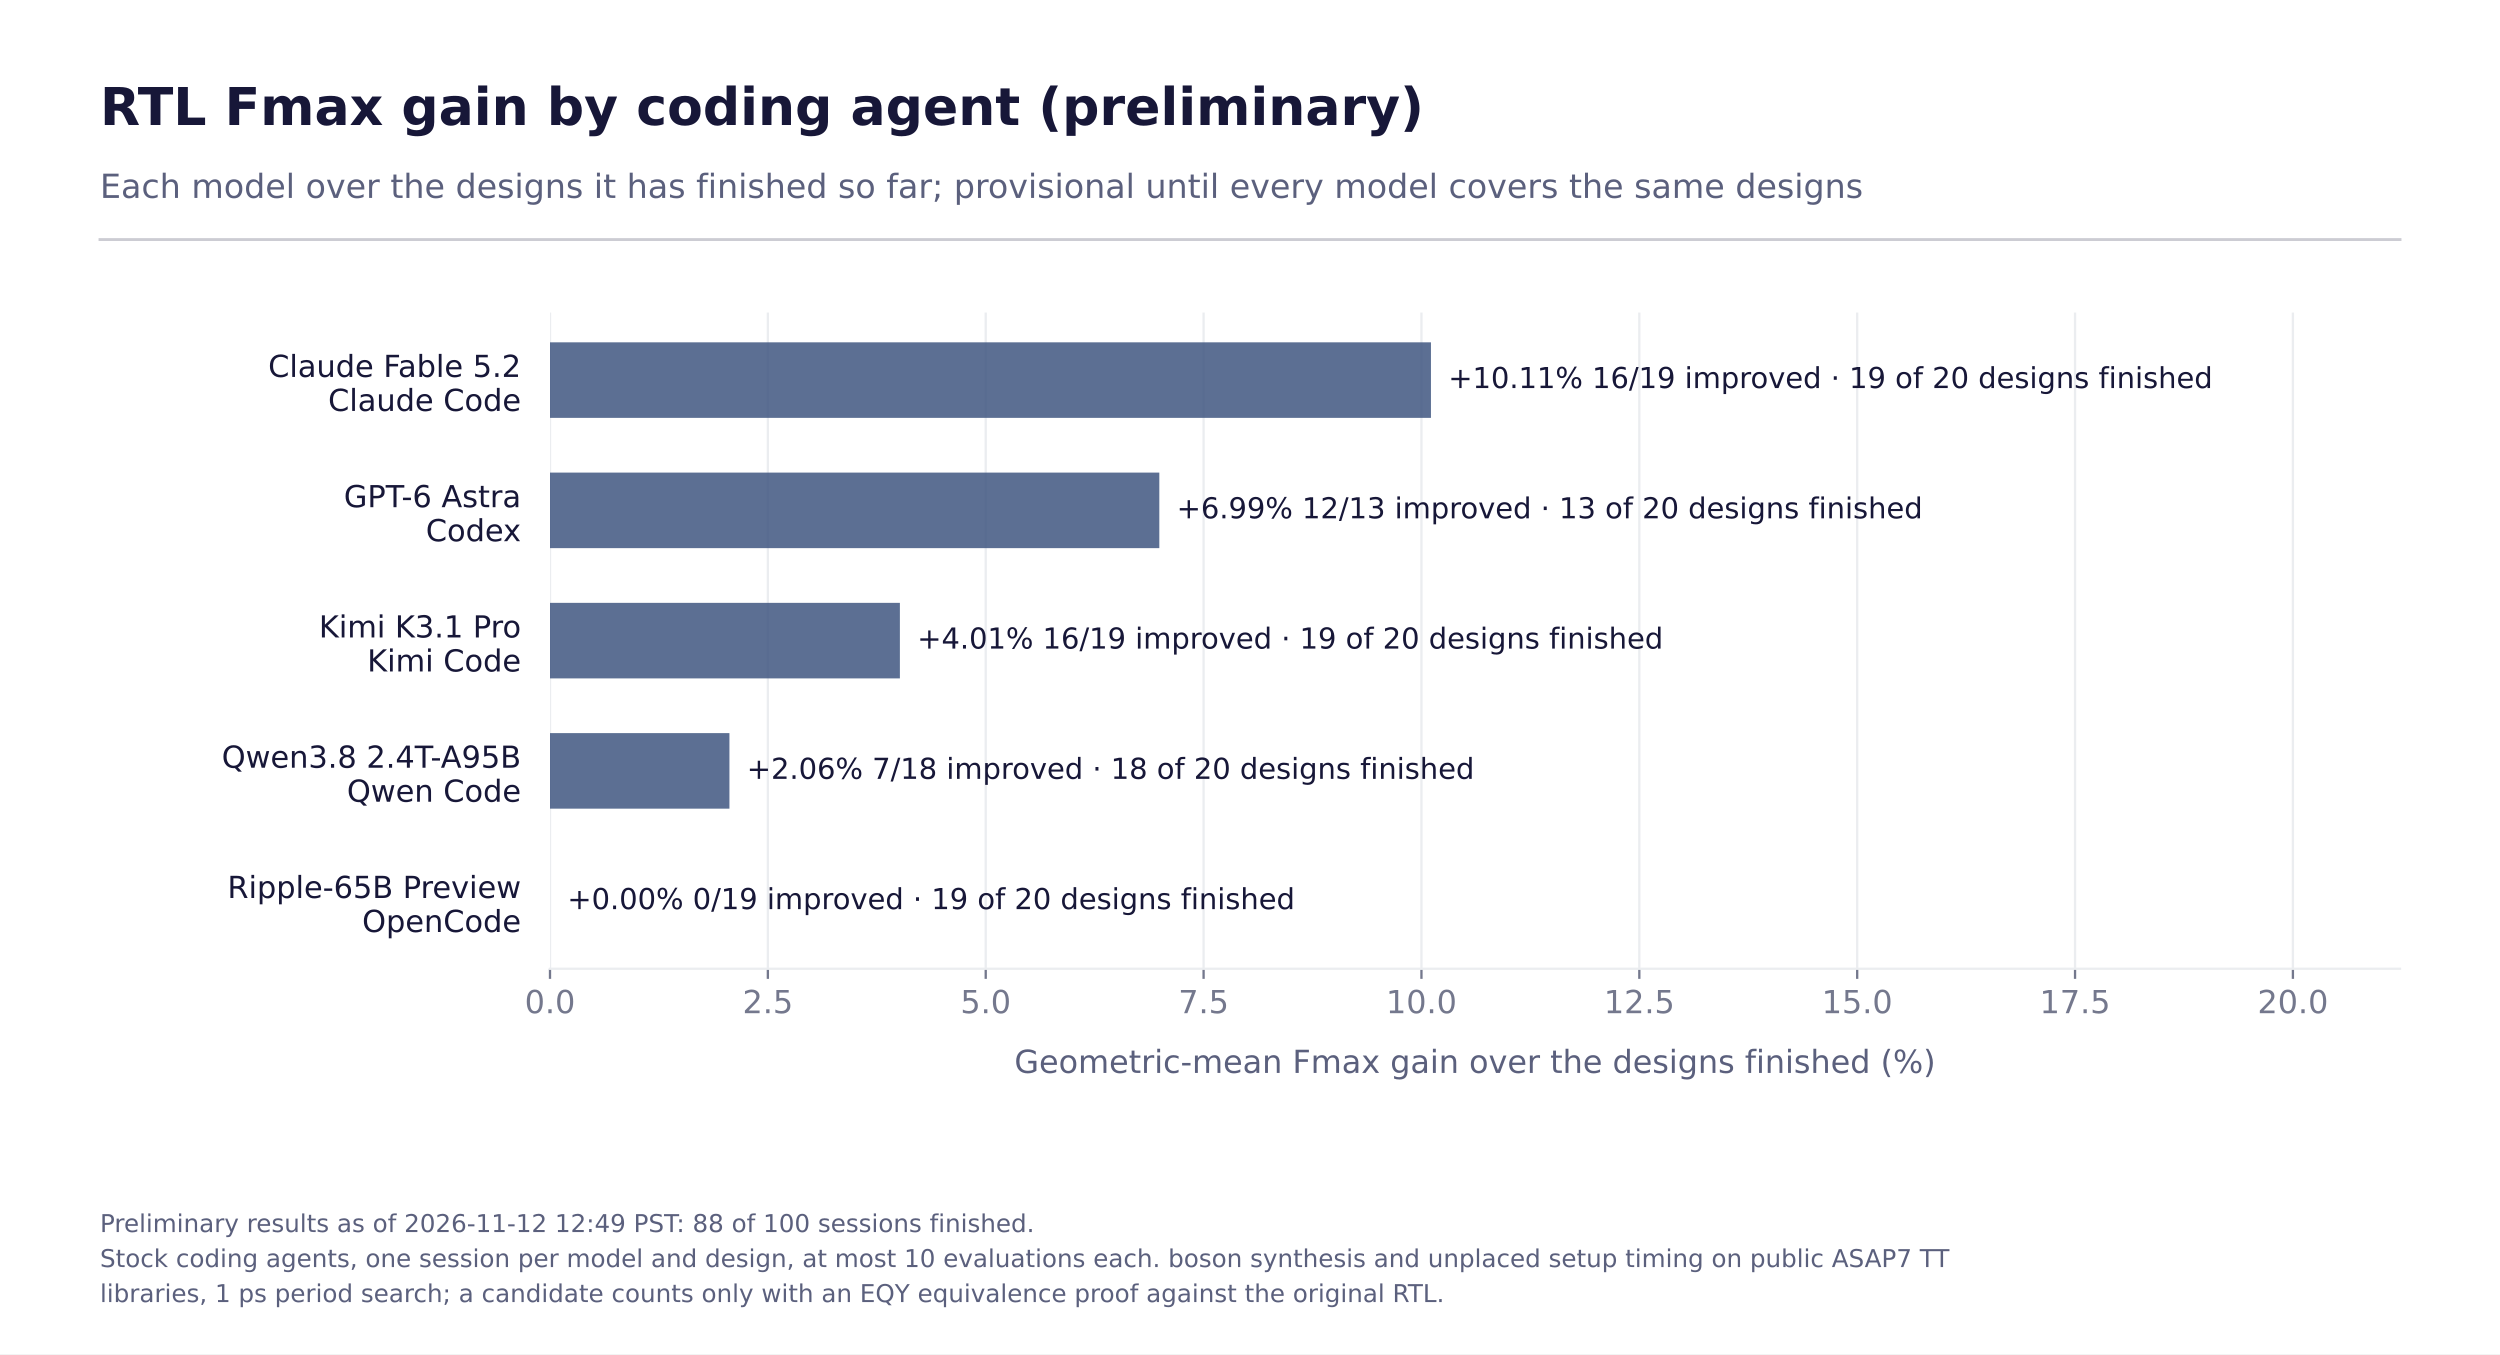
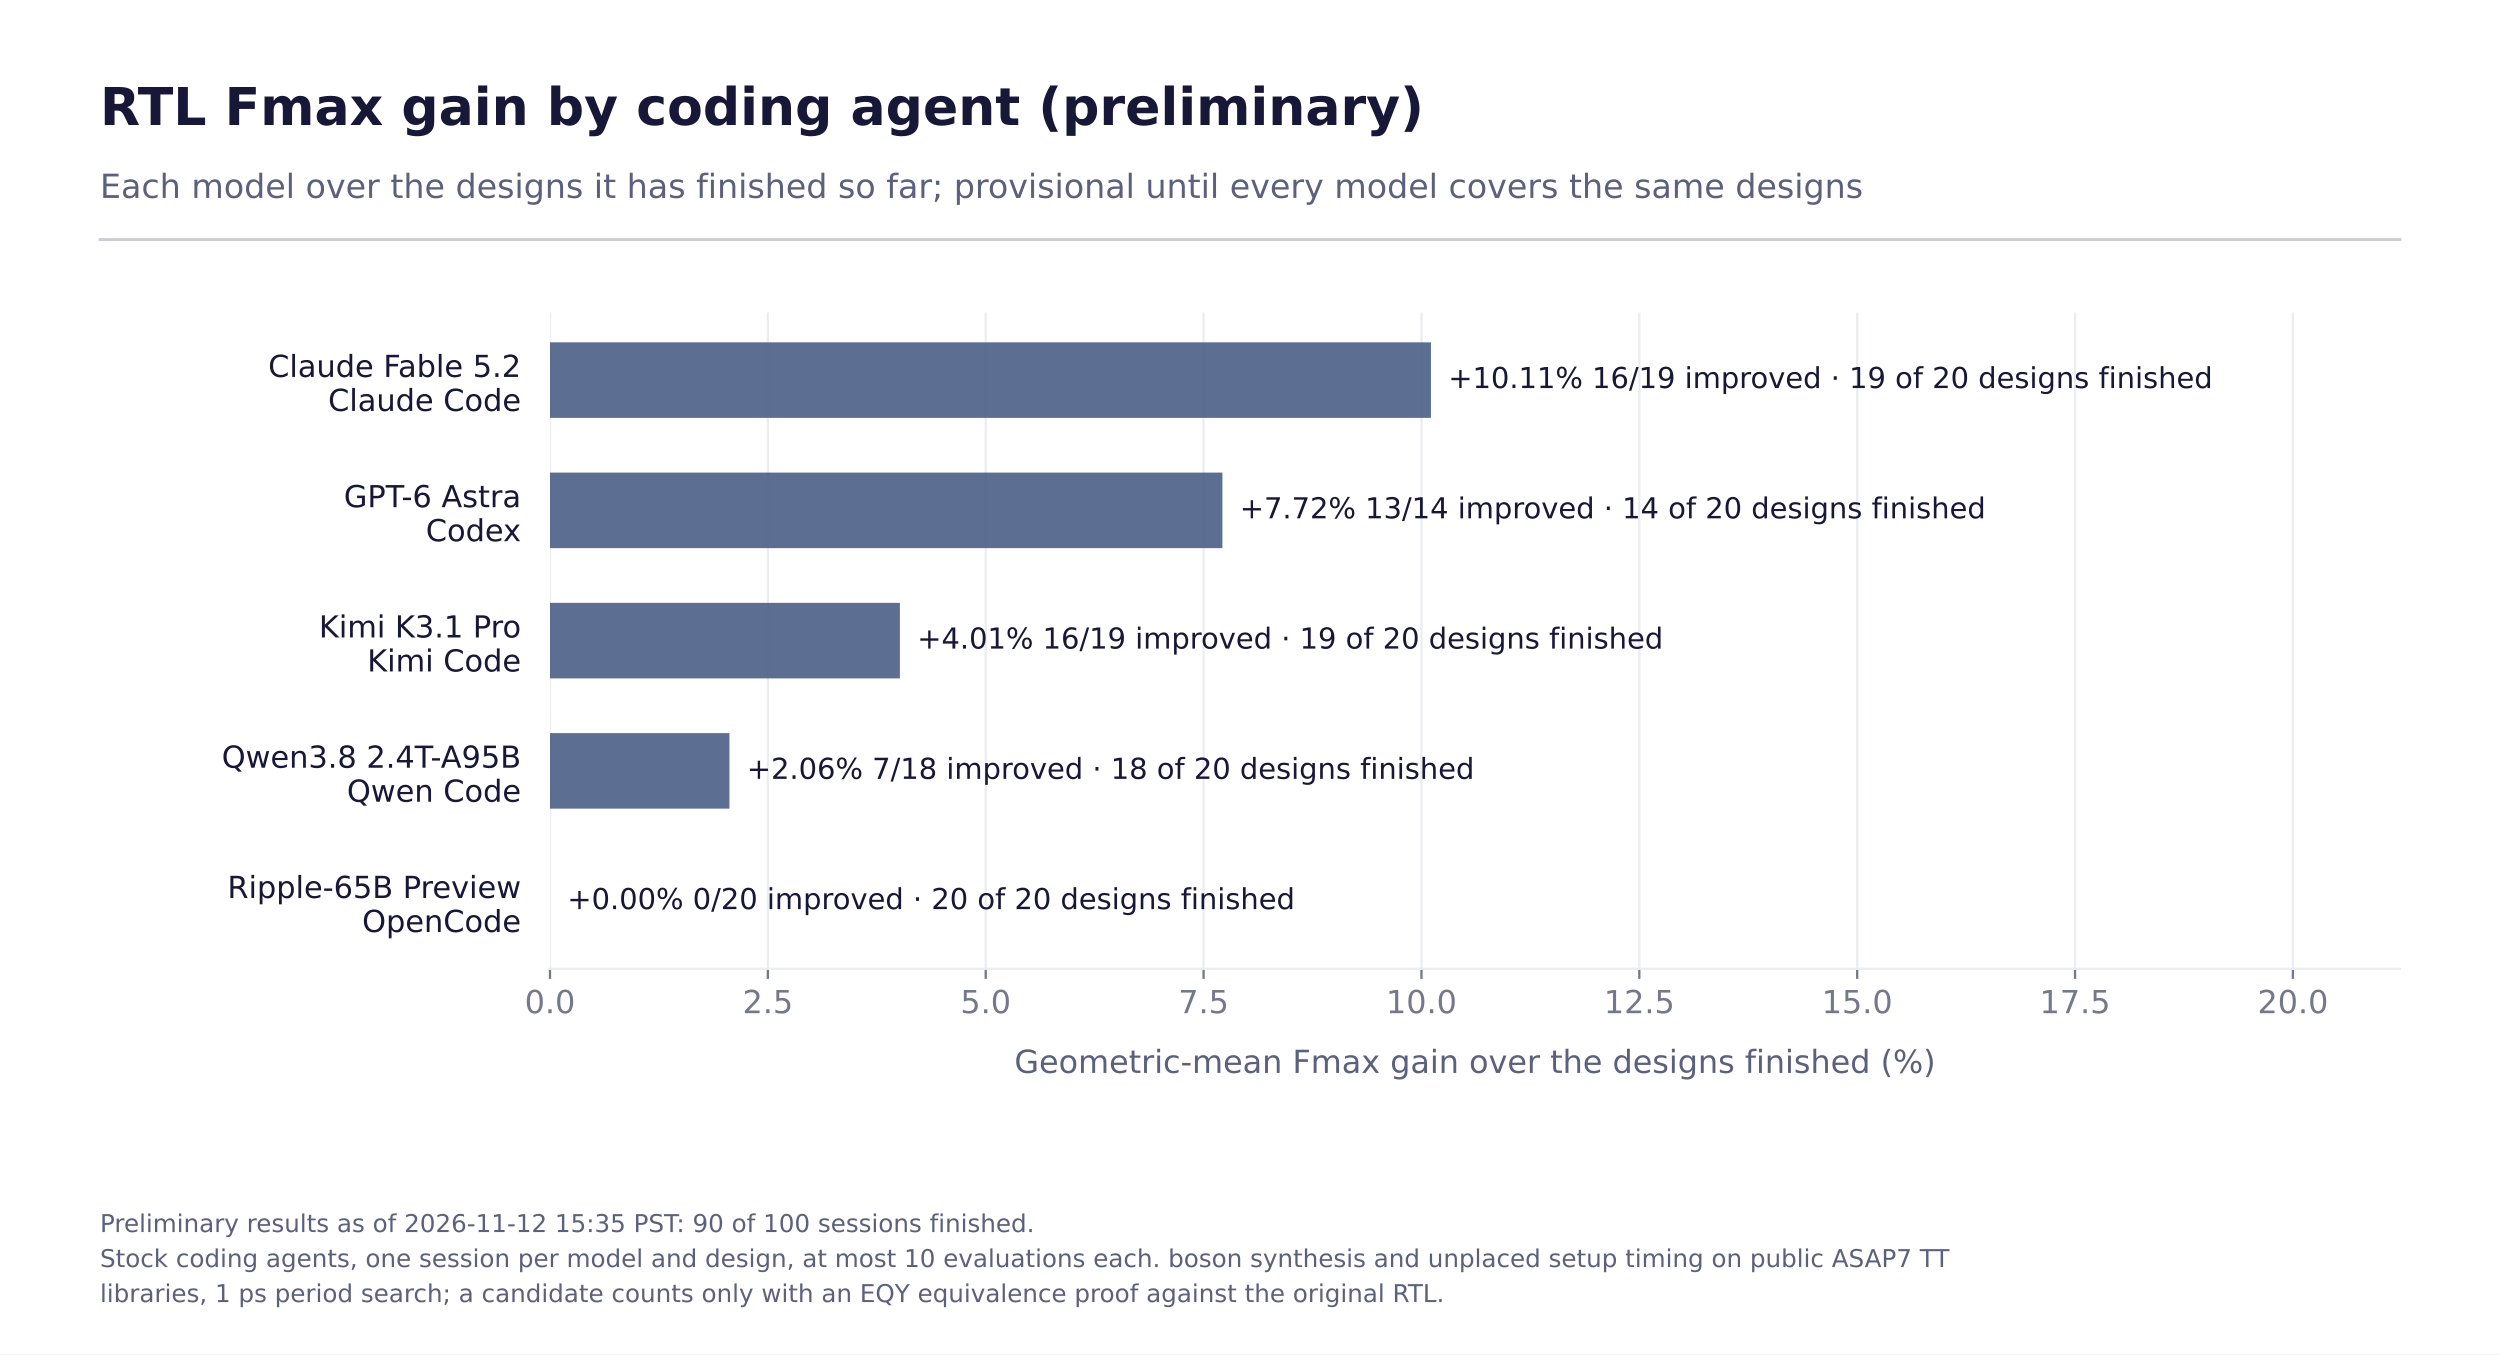
<svg xmlns="http://www.w3.org/2000/svg" xmlns:xlink="http://www.w3.org/1999/xlink" width="864pt" height="468pt" viewBox="0 0 864 468" version="1.1">
  <defs>
    <style type="text/css">*{stroke-linejoin: round; stroke-linecap: butt}</style>
  </defs>
  <g id="figure_1">
    <g id="patch_1">
      <path d="M 0 468  L 864 468  L 864 0  L 0 0  z " style="fill: #ffffff" />
    </g>
    <g id="axes_1">
      <g id="patch_2">
        <path d="M 190.08 334.8  L 829.44 334.8  L 829.44 108  L 190.08 108  z " style="fill: #ffffff" />
      </g>
      <g id="matplotlib.axis_1">
        <g id="xtick_1">
          <g id="line2d_1">
            <path d="M 190.08 334.8  L 190.08 108  " clip-path="url(#p4ebb32de9a)" style="fill: none; stroke: #ebedf0; stroke-width: 0.8; stroke-linecap: square" />
          </g>
          <g id="line2d_2">
            <defs>
              <path id="m93d353a957" d="M 0 0  L 0 3.5  " style="stroke: #74788d; stroke-width: 0.8" />
            </defs>
            <g>
              <use xlink:href="#m93d353a957" x="190.08" y="334.8" style="fill: #74788d; stroke: #74788d; stroke-width: 0.8" />
            </g>
          </g>
          <g id="text_1">
            <text style="fill: #74788d; font: 11px 'DejaVu Sans'; text-anchor: middle" x="190.08" y="350.158" transform="rotate(-0 190.08 350.1583)">0.0</text>
          </g>
        </g>
        <g id="xtick_2">
          <g id="line2d_3">
            <path d="M 265.374 334.8  L 265.374 108  " clip-path="url(#p4ebb32de9a)" style="fill: none; stroke: #ebedf0; stroke-width: 0.8; stroke-linecap: square" />
          </g>
          <g id="line2d_4">
            <g>
              <use xlink:href="#m93d353a957" x="265.374" y="334.8" style="fill: #74788d; stroke: #74788d; stroke-width: 0.8" />
            </g>
          </g>
          <g id="text_2">
            <text style="fill: #74788d; font: 11px 'DejaVu Sans'; text-anchor: middle" x="265.374" y="350.158" transform="rotate(-0 265.3736 350.1583)">2.5</text>
          </g>
        </g>
        <g id="xtick_3">
          <g id="line2d_5">
            <path d="M 340.667 334.8  L 340.667 108  " clip-path="url(#p4ebb32de9a)" style="fill: none; stroke: #ebedf0; stroke-width: 0.8; stroke-linecap: square" />
          </g>
          <g id="line2d_6">
            <g>
              <use xlink:href="#m93d353a957" x="340.667" y="334.8" style="fill: #74788d; stroke: #74788d; stroke-width: 0.8" />
            </g>
          </g>
          <g id="text_3">
            <text style="fill: #74788d; font: 11px 'DejaVu Sans'; text-anchor: middle" x="340.667" y="350.158" transform="rotate(-0 340.6672 350.1583)">5.0</text>
          </g>
        </g>
        <g id="xtick_4">
          <g id="line2d_7">
            <path d="M 415.961 334.8  L 415.961 108  " clip-path="url(#p4ebb32de9a)" style="fill: none; stroke: #ebedf0; stroke-width: 0.8; stroke-linecap: square" />
          </g>
          <g id="line2d_8">
            <g>
              <use xlink:href="#m93d353a957" x="415.961" y="334.8" style="fill: #74788d; stroke: #74788d; stroke-width: 0.8" />
            </g>
          </g>
          <g id="text_4">
            <text style="fill: #74788d; font: 11px 'DejaVu Sans'; text-anchor: middle" x="415.961" y="350.158" transform="rotate(-0 415.9608 350.1583)">7.5</text>
          </g>
        </g>
        <g id="xtick_5">
          <g id="line2d_9">
            <path d="M 491.254 334.8  L 491.254 108  " clip-path="url(#p4ebb32de9a)" style="fill: none; stroke: #ebedf0; stroke-width: 0.8; stroke-linecap: square" />
          </g>
          <g id="line2d_10">
            <g>
              <use xlink:href="#m93d353a957" x="491.254" y="334.8" style="fill: #74788d; stroke: #74788d; stroke-width: 0.8" />
            </g>
          </g>
          <g id="text_5">
            <text style="fill: #74788d; font: 11px 'DejaVu Sans'; text-anchor: middle" x="491.254" y="350.158" transform="rotate(-0 491.2543 350.1583)">10.0</text>
          </g>
        </g>
        <g id="xtick_6">
          <g id="line2d_11">
            <path d="M 566.548 334.8  L 566.548 108  " clip-path="url(#p4ebb32de9a)" style="fill: none; stroke: #ebedf0; stroke-width: 0.8; stroke-linecap: square" />
          </g>
          <g id="line2d_12">
            <g>
              <use xlink:href="#m93d353a957" x="566.548" y="334.8" style="fill: #74788d; stroke: #74788d; stroke-width: 0.8" />
            </g>
          </g>
          <g id="text_6">
            <text style="fill: #74788d; font: 11px 'DejaVu Sans'; text-anchor: middle" x="566.548" y="350.158" transform="rotate(-0 566.5479 350.1583)">12.5</text>
          </g>
        </g>
        <g id="xtick_7">
          <g id="line2d_13">
            <path d="M 641.842 334.8  L 641.842 108  " clip-path="url(#p4ebb32de9a)" style="fill: none; stroke: #ebedf0; stroke-width: 0.8; stroke-linecap: square" />
          </g>
          <g id="line2d_14">
            <g>
              <use xlink:href="#m93d353a957" x="641.842" y="334.8" style="fill: #74788d; stroke: #74788d; stroke-width: 0.8" />
            </g>
          </g>
          <g id="text_7">
            <text style="fill: #74788d; font: 11px 'DejaVu Sans'; text-anchor: middle" x="641.842" y="350.158" transform="rotate(-0 641.8415 350.1583)">15.0</text>
          </g>
        </g>
        <g id="xtick_8">
          <g id="line2d_15">
            <path d="M 717.135 334.8  L 717.135 108  " clip-path="url(#p4ebb32de9a)" style="fill: none; stroke: #ebedf0; stroke-width: 0.8; stroke-linecap: square" />
          </g>
          <g id="line2d_16">
            <g>
              <use xlink:href="#m93d353a957" x="717.135" y="334.8" style="fill: #74788d; stroke: #74788d; stroke-width: 0.8" />
            </g>
          </g>
          <g id="text_8">
            <text style="fill: #74788d; font: 11px 'DejaVu Sans'; text-anchor: middle" x="717.135" y="350.158" transform="rotate(-0 717.1351 350.1583)">17.5</text>
          </g>
        </g>
        <g id="xtick_9">
          <g id="line2d_17">
            <path d="M 792.429 334.8  L 792.429 108  " clip-path="url(#p4ebb32de9a)" style="fill: none; stroke: #ebedf0; stroke-width: 0.8; stroke-linecap: square" />
          </g>
          <g id="line2d_18">
            <g>
              <use xlink:href="#m93d353a957" x="792.429" y="334.8" style="fill: #74788d; stroke: #74788d; stroke-width: 0.8" />
            </g>
          </g>
          <g id="text_9">
            <text style="fill: #74788d; font: 11px 'DejaVu Sans'; text-anchor: middle" x="792.429" y="350.158" transform="rotate(-0 792.4287 350.1583)">20.0</text>
          </g>
        </g>
        <g id="text_10">
          <text style="fill: #5b607d; font: 11px 'DejaVu Sans'; text-anchor: middle" x="509.76" y="370.804" transform="rotate(-0 509.76 370.8042)">Geometric-mean Fmax gain over the designs finished (%)</text>
        </g>
      </g>
      <g id="matplotlib.axis_2">
        <g id="ytick_1">
          <g id="line2d_19" />
          <g id="text_11">
            <text style="fill: #171738; font: 10.5px 'DejaVu Sans'" transform="translate(92.68391 130.2724)">Claude Fable 5.2</text>
            <text style="fill: #171738; font: 10.5px 'DejaVu Sans'" transform="translate(113.3952 142.0301)">Claude Code</text>
          </g>
        </g>
        <g id="ytick_2">
          <g id="line2d_20" />
          <g id="text_12">
            <text style="fill: #171738; font: 10.5px 'DejaVu Sans'" transform="translate(118.8322 175.2903)">GPT-6 Astra</text>
            <text style="fill: #171738; font: 10.5px 'DejaVu Sans'" transform="translate(147.1658 187.048)">Codex</text>
          </g>
        </g>
        <g id="ytick_3">
          <g id="line2d_21" />
          <g id="text_13">
            <text style="fill: #171738; font: 10.5px 'DejaVu Sans'" transform="translate(110.2222 220.3082)">Kimi K3.1 Pro</text>
            <text style="fill: #171738; font: 10.5px 'DejaVu Sans'" transform="translate(126.9123 232.0659)">Kimi Code</text>
          </g>
        </g>
        <g id="ytick_4">
          <g id="line2d_22" />
          <g id="text_14">
            <text style="fill: #171738; font: 10.5px 'DejaVu Sans'" transform="translate(76.62383 265.326)">Qwen3.8 2.4T-A95B</text>
            <text style="fill: #171738; font: 10.5px 'DejaVu Sans'" transform="translate(119.892 277.0837)">Qwen Code</text>
          </g>
        </g>
        <g id="ytick_5">
          <g id="line2d_23" />
          <g id="text_15">
            <text style="fill: #171738; font: 10.5px 'DejaVu Sans'" transform="translate(78.59914 310.3439)">Ripple-65B Preview</text>
            <text style="fill: #171738; font: 10.5px 'DejaVu Sans'" transform="translate(125.1502 322.1016)">OpenCode</text>
          </g>
        </g>
      </g>
      <g id="patch_3">
        <path d="M 190.08 118.309  L 494.537 118.309  L 494.537 144.419  L 190.08 144.419  z " clip-path="url(#p4ebb32de9a)" style="fill: #3f5680; opacity: 0.85" />
      </g>
      <g id="patch_4">
-         <path d="M 190.08 163.327  L 400.661 163.327  L 400.661 189.437  L 190.08 189.437  z " clip-path="url(#p4ebb32de9a)" style="fill: #3f5680; opacity: 0.85" />
+         <path d="M 190.08 163.327  L 422.466 163.327  L 422.466 189.437  L 190.08 189.437  z " clip-path="url(#p4ebb32de9a)" style="fill: #3f5680; opacity: 0.85" />
      </g>
      <g id="patch_5">
        <path d="M 190.08 208.345  L 311.001 208.345  L 311.001 234.455  L 190.08 234.455  z " clip-path="url(#p4ebb32de9a)" style="fill: #3f5680; opacity: 0.85" />
      </g>
      <g id="patch_6">
        <path d="M 190.08 253.363  L 252.092 253.363  L 252.092 279.473  L 190.08 279.473  z " clip-path="url(#p4ebb32de9a)" style="fill: #3f5680; opacity: 0.85" />
      </g>
      <g id="patch_7">
        <path d="M 190.08 298.381  L 190.08 298.381  L 190.08 324.491  L 190.08 324.491  z " clip-path="url(#p4ebb32de9a)" style="fill: #3f5680; opacity: 0.85" />
      </g>
      <g id="patch_8">
        <path d="M 190.08 334.8  L 829.44 334.8  " style="fill: none; stroke: #ebedf0; stroke-width: 0.8; stroke-linejoin: miter; stroke-linecap: square" />
      </g>
      <g id="text_16">
        <text style="fill: #171738; font: 10px 'DejaVu Sans'; text-anchor: start" x="500.537" y="134.124" transform="rotate(-0 500.5371 134.1236)">+10.11%   16/19 improved · 19 of 20 designs finished</text>
      </g>
      <g id="text_17">
-         <text style="fill: #171738; font: 10px 'DejaVu Sans'; text-anchor: start" x="406.661" y="179.142" transform="rotate(-0 406.6611 179.1415)">+6.99%   12/13 improved · 13 of 20 designs finished</text>
+         <text style="fill: #171738; font: 10px 'DejaVu Sans'; text-anchor: start" x="428.466" y="179.142" transform="rotate(-0 428.4661 179.1415)">+7.72%   13/14 improved · 14 of 20 designs finished</text>
      </g>
      <g id="text_18">
        <text style="fill: #171738; font: 10px 'DejaVu Sans'; text-anchor: start" x="317.001" y="224.159" transform="rotate(-0 317.0015 224.1594)">+4.01%   16/19 improved · 19 of 20 designs finished</text>
      </g>
      <g id="text_19">
        <text style="fill: #171738; font: 10px 'DejaVu Sans'; text-anchor: start" x="258.092" y="269.177" transform="rotate(-0 258.0918 269.1772)">+2.06%   7/18 improved · 18 of 20 designs finished</text>
      </g>
      <g id="text_20">
-         <text style="fill: #171738; font: 10px 'DejaVu Sans'; text-anchor: start" x="196.08" y="314.195" transform="rotate(-0 196.08 314.1951)">+0.00%   0/19 improved · 19 of 20 designs finished</text>
+         <text style="fill: #171738; font: 10px 'DejaVu Sans'; text-anchor: start" x="196.08" y="314.195" transform="rotate(-0 196.08 314.1951)">+0.00%   0/20 improved · 20 of 20 designs finished</text>
      </g>
    </g>
    <g id="line2d_24">
      <path d="M 34.56 82.8  L 829.44 82.8  " style="fill: none; stroke: #171738; stroke-opacity: 0.22; stroke-linecap: square" />
    </g>
    <g id="text_21">
      <text style="fill: #171738; font: 700 18px 'DejaVu Sans'; text-anchor: start" x="34.56" y="43.2" transform="rotate(-0 34.56 43.2)">RTL Fmax gain by coding agent (preliminary)</text>
    </g>
    <g id="text_22">
      <text style="fill: #5b607d; font: 11.5px 'DejaVu Sans'; text-anchor: start" x="34.56" y="68.4" transform="rotate(-0 34.56 68.4)">Each model over the designs it has finished so far; provisional until every model covers the same designs</text>
    </g>
    <g id="text_23">
-       <text style="fill: #5b607d; font: 8.5px 'DejaVu Sans'" transform="translate(34.56 425.7968)">Preliminary results as of 2026-11-12 12:49 PST: 88 of 100 sessions finished.</text>
+       <text style="fill: #5b607d; font: 8.5px 'DejaVu Sans'" transform="translate(34.56 425.7968)">Preliminary results as of 2026-11-12 15:35 PST: 90 of 100 sessions finished.</text>
      <text style="fill: #5b607d; font: 8.5px 'DejaVu Sans'" transform="translate(34.56 437.8984)">Stock coding agents, one session per model and design, at most 10 evaluations each. boson synthesis and unplaced setup timing on public ASAP7 TT</text>
      <text style="fill: #5b607d; font: 8.5px 'DejaVu Sans'" transform="translate(34.56 450)">libraries, 1 ps period search; a candidate counts only with an EQY equivalence proof against the original RTL.</text>
    </g>
  </g>
  <defs>
    <clipPath id="p4ebb32de9a">
      <rect x="190.08" y="108" width="639.36" height="226.8" />
    </clipPath>
  </defs>
</svg>
